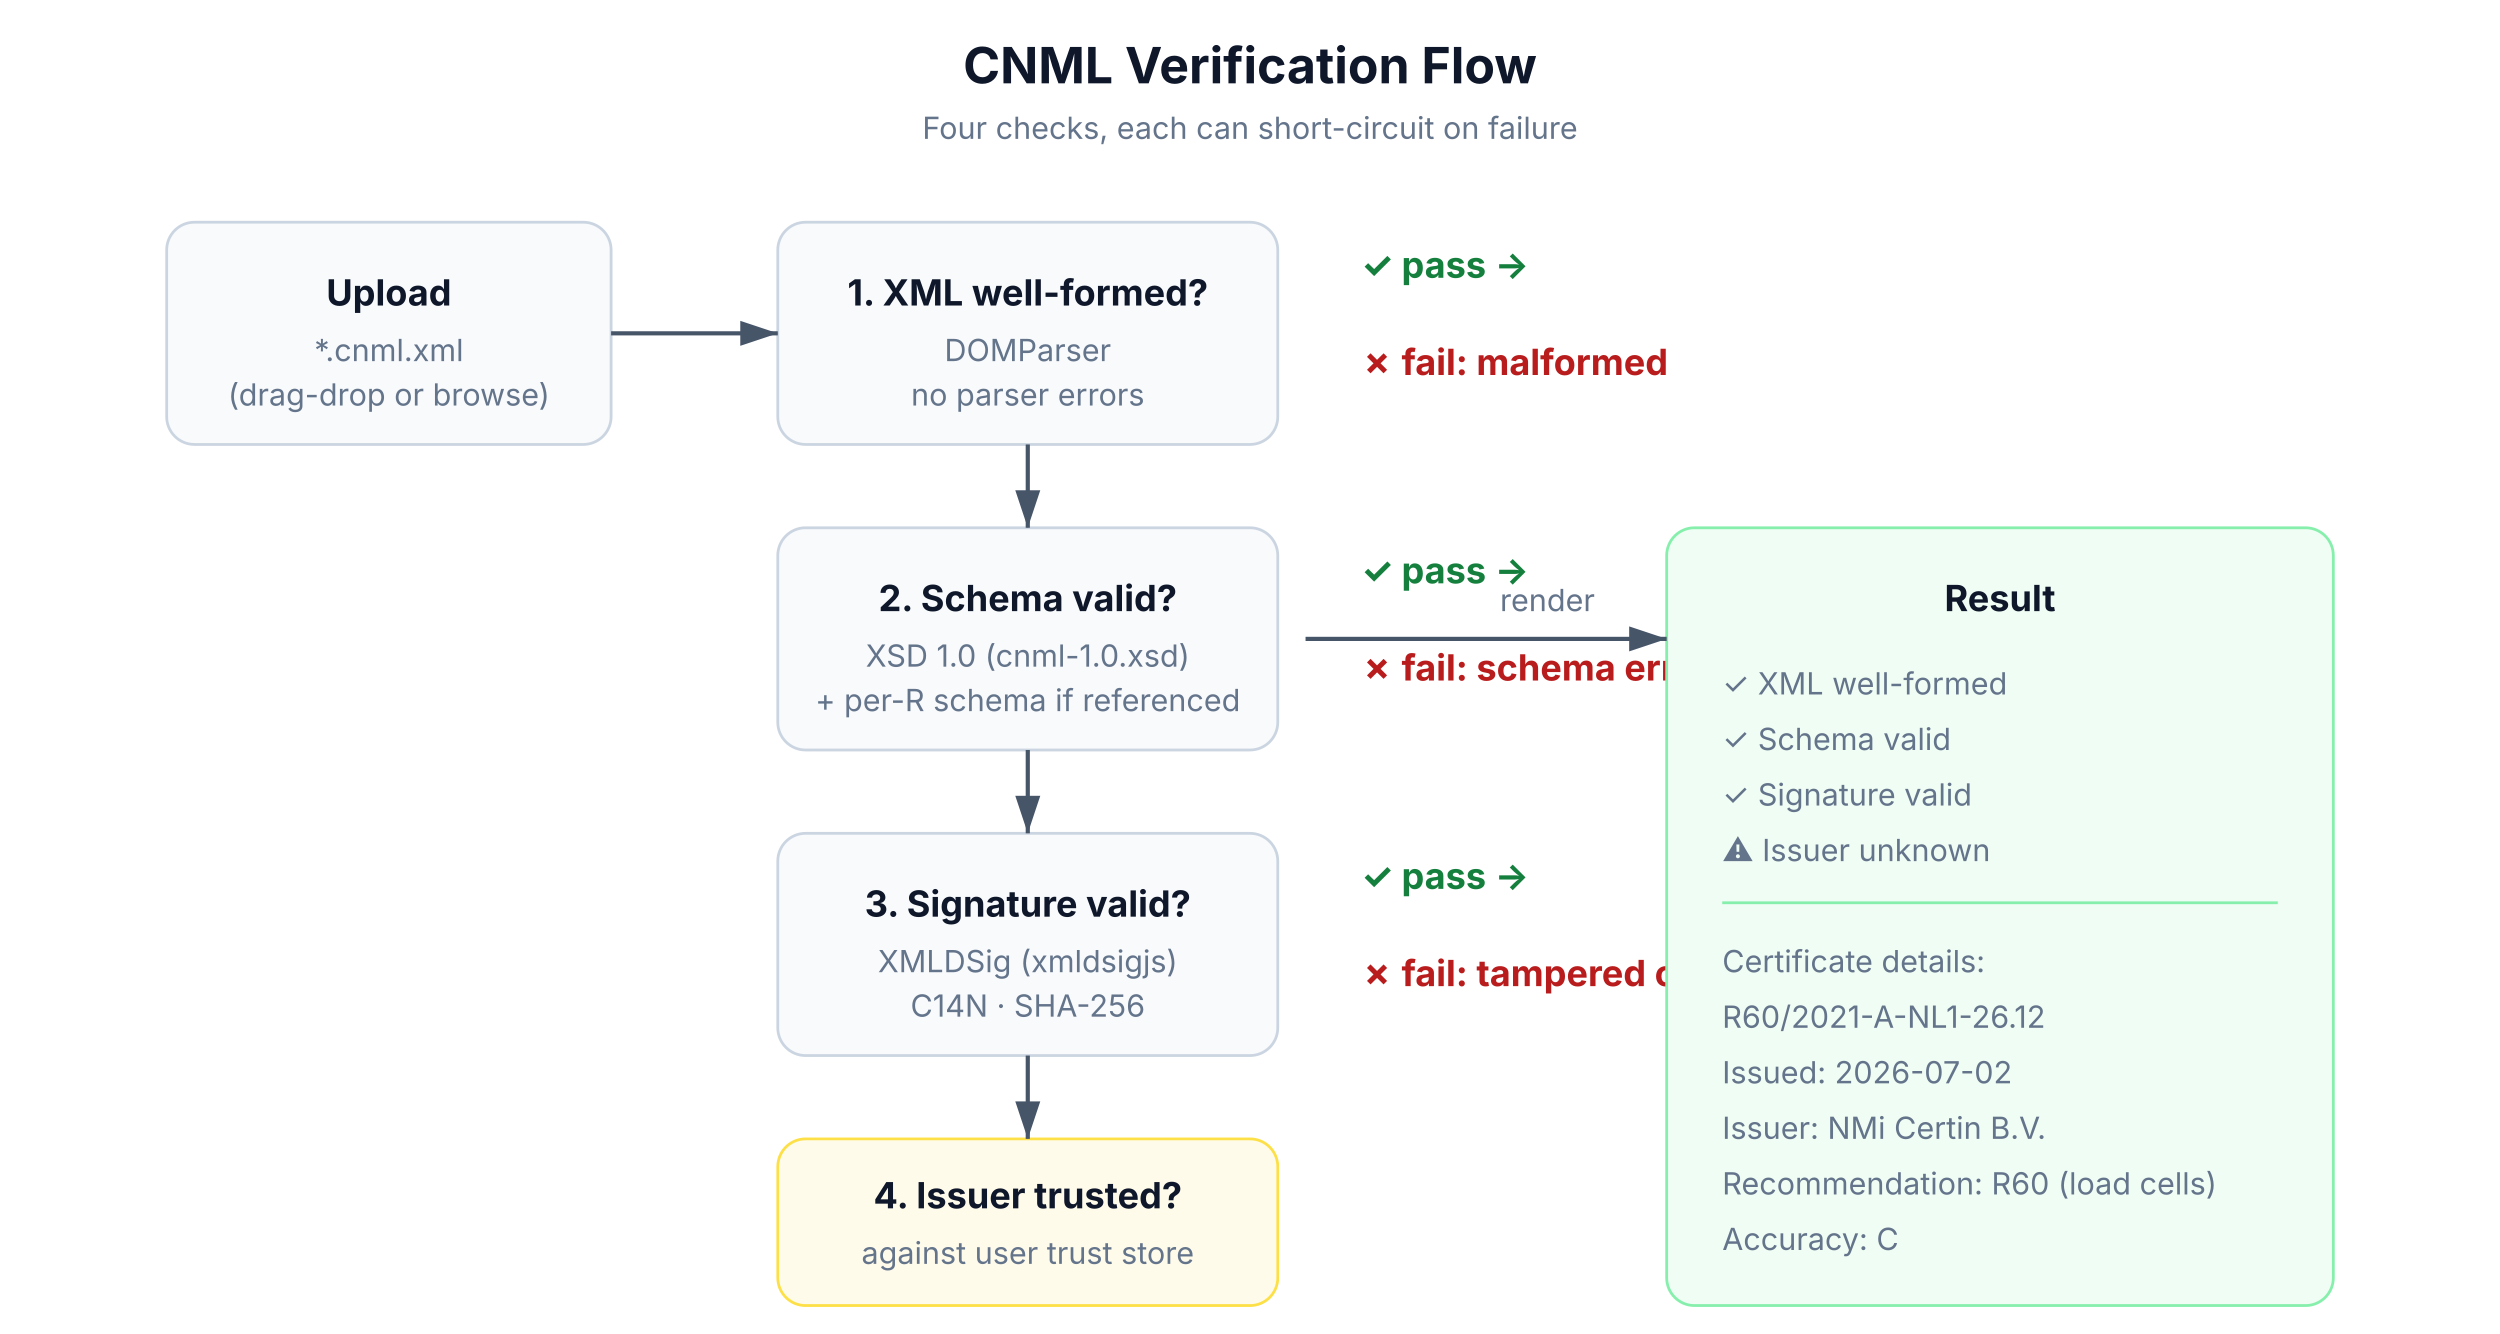
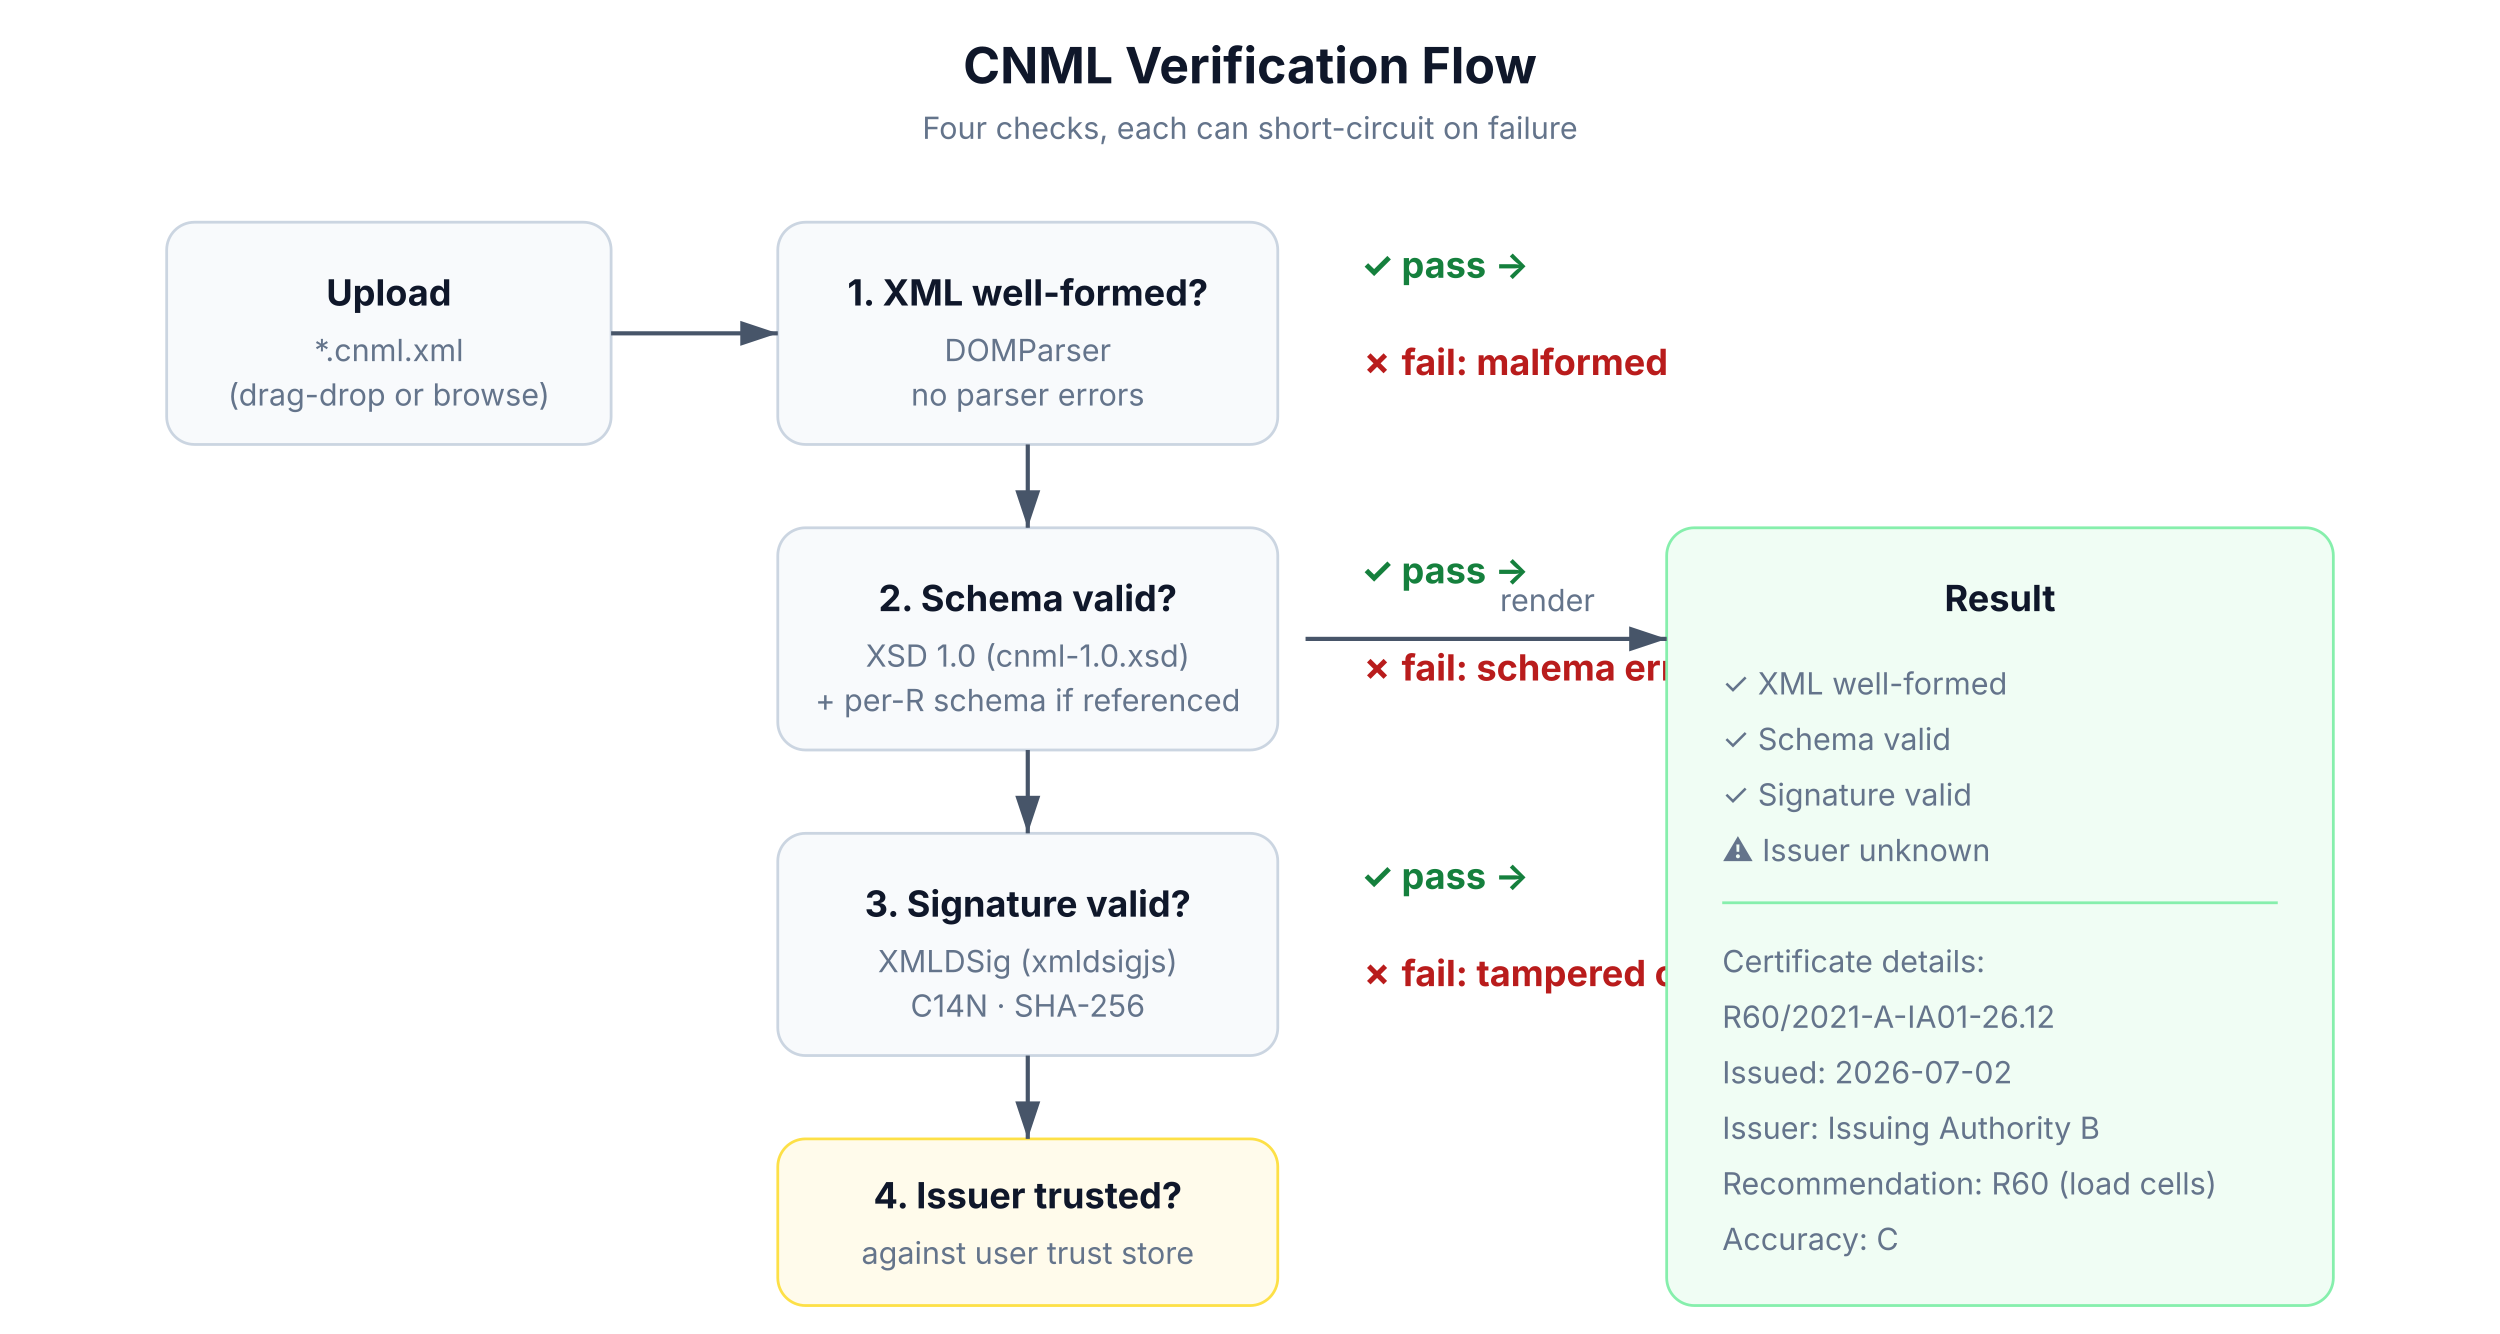
<svg xmlns="http://www.w3.org/2000/svg" viewBox="0 0 900 480" font-family="Inter, system-ui, sans-serif" font-size="13" fill="currentColor">
  <defs>
    <style>
      .box    { fill: #f8fafc; stroke: #cbd5e1; }
      .pass   { fill: #f0fdf4; stroke: #86efac; }
      .fail   { fill: #fef2f2; stroke: #fca5a5; }
      .warn   { fill: #fffbeb; stroke: #fde047; }
      .arrow  { stroke: #475569; stroke-width: 1.5; fill: none; marker-end: url(#arr4); }
      .label  { fill: #0f172a; }
      .muted  { fill: #64748b; font-size: 11px; }
      .green  { fill: #15803d; font-weight: 700; }
      .red    { fill: #b91c1c; font-weight: 700; }
    </style>
    <marker id="arr4" markerWidth="10" markerHeight="10" refX="9" refY="3" orient="auto">
      <path d="M0,0 L0,6 L9,3 z" fill="#475569" />
    </marker>
  </defs>
  <text x="450" y="30" text-anchor="middle" font-size="18" font-weight="700" class="label">CNML Verification Flow</text>
  <text x="450" y="50" text-anchor="middle" class="muted">Four checks, each can short-circuit on failure</text>
  <g>
    <rect x="60" y="80" width="160" height="80" rx="10" class="box" />
    <text x="140" y="110" text-anchor="middle" font-weight="700" class="label">Upload</text>
    <text x="140" y="130" text-anchor="middle" class="muted">*.cnml.xml</text>
    <text x="140" y="146" text-anchor="middle" class="muted">(drag-drop or browse)</text>
  </g>
  <g>
    <rect x="280" y="80" width="180" height="80" rx="10" class="box" />
    <text x="370" y="110" text-anchor="middle" font-weight="700" class="label">1. XML well-formed?</text>
    <text x="370" y="130" text-anchor="middle" class="muted">DOMParser</text>
    <text x="370" y="146" text-anchor="middle" class="muted">no parser errors</text>
  </g>
  <path d="M 220 120 L 280 120" class="arrow" />
  <text x="490" y="100" class="green">✓ pass →</text>
  <text x="490" y="135" class="red">✗ fail: malformed</text>
  <g>
    <rect x="280" y="190" width="180" height="80" rx="10" class="box" />
    <text x="370" y="220" text-anchor="middle" font-weight="700" class="label">2. Schema valid?</text>
    <text x="370" y="240" text-anchor="middle" class="muted">XSD 1.0 (cnml-1.0.xsd)</text>
    <text x="370" y="256" text-anchor="middle" class="muted">+ per-R schema if referenced</text>
  </g>
  <path d="M 370 160 L 370 190" class="arrow" />
  <text x="490" y="210" class="green">✓ pass →</text>
  <text x="490" y="245" class="red">✗ fail: schema errors</text>
  <g>
    <rect x="280" y="300" width="180" height="80" rx="10" class="box" />
    <text x="370" y="330" text-anchor="middle" font-weight="700" class="label">3. Signature valid?</text>
    <text x="370" y="350" text-anchor="middle" class="muted">XMLDSig (xmldsigjs)</text>
    <text x="370" y="366" text-anchor="middle" class="muted">C14N · SHA-256</text>
  </g>
  <path d="M 370 270 L 370 300" class="arrow" />
  <text x="490" y="320" class="green">✓ pass →</text>
  <text x="490" y="355" class="red">✗ fail: tampered or unsigned</text>
  <g>
    <rect x="280" y="410" width="180" height="60" rx="10" class="warn" />
    <text x="370" y="435" text-anchor="middle" font-weight="700" class="label">4. Issuer trusted?</text>
    <text x="370" y="455" text-anchor="middle" class="muted">against user trust store</text>
  </g>
  <path d="M 370 380 L 370 410" class="arrow" />
  <g>
    <rect x="600" y="190" width="240" height="280" rx="10" class="pass" />
    <text x="720" y="220" text-anchor="middle" font-weight="700" class="label">Result</text>
    <text x="620" y="250" class="muted">✓ XML well-formed</text>
    <text x="620" y="270" class="muted">✓ Schema valid</text>
    <text x="620" y="290" class="muted">✓ Signature valid</text>
    <text x="620" y="310" class="muted">⚠ Issuer unknown</text>
    <line x1="620" y1="325" x2="820" y2="325" stroke="#86efac" />
    <text x="620" y="350" class="muted">Certificate details:</text>
-     <text x="620" y="370" class="muted">  R60/2021-A-NL1-26.12</text>
+     <text x="620" y="370" class="muted">  R60/2021-A-IA01-26.12</text>
    <text x="620" y="390" class="muted">  Issued: 2026-07-02</text>
-     <text x="620" y="410" class="muted">  Issuer: NMi Certin B.V.</text>
+     <text x="620" y="410" class="muted">  Issuer: Issuing Authority B</text>
    <text x="620" y="430" class="muted">  Recommendation: R60 (load cells)</text>
    <text x="620" y="450" class="muted">  Accuracy: C</text>
  </g>
  <path d="M 470 230 Q 530 230 600 230" class="arrow" />
  <text x="540" y="220" class="muted">render</text>
</svg>
